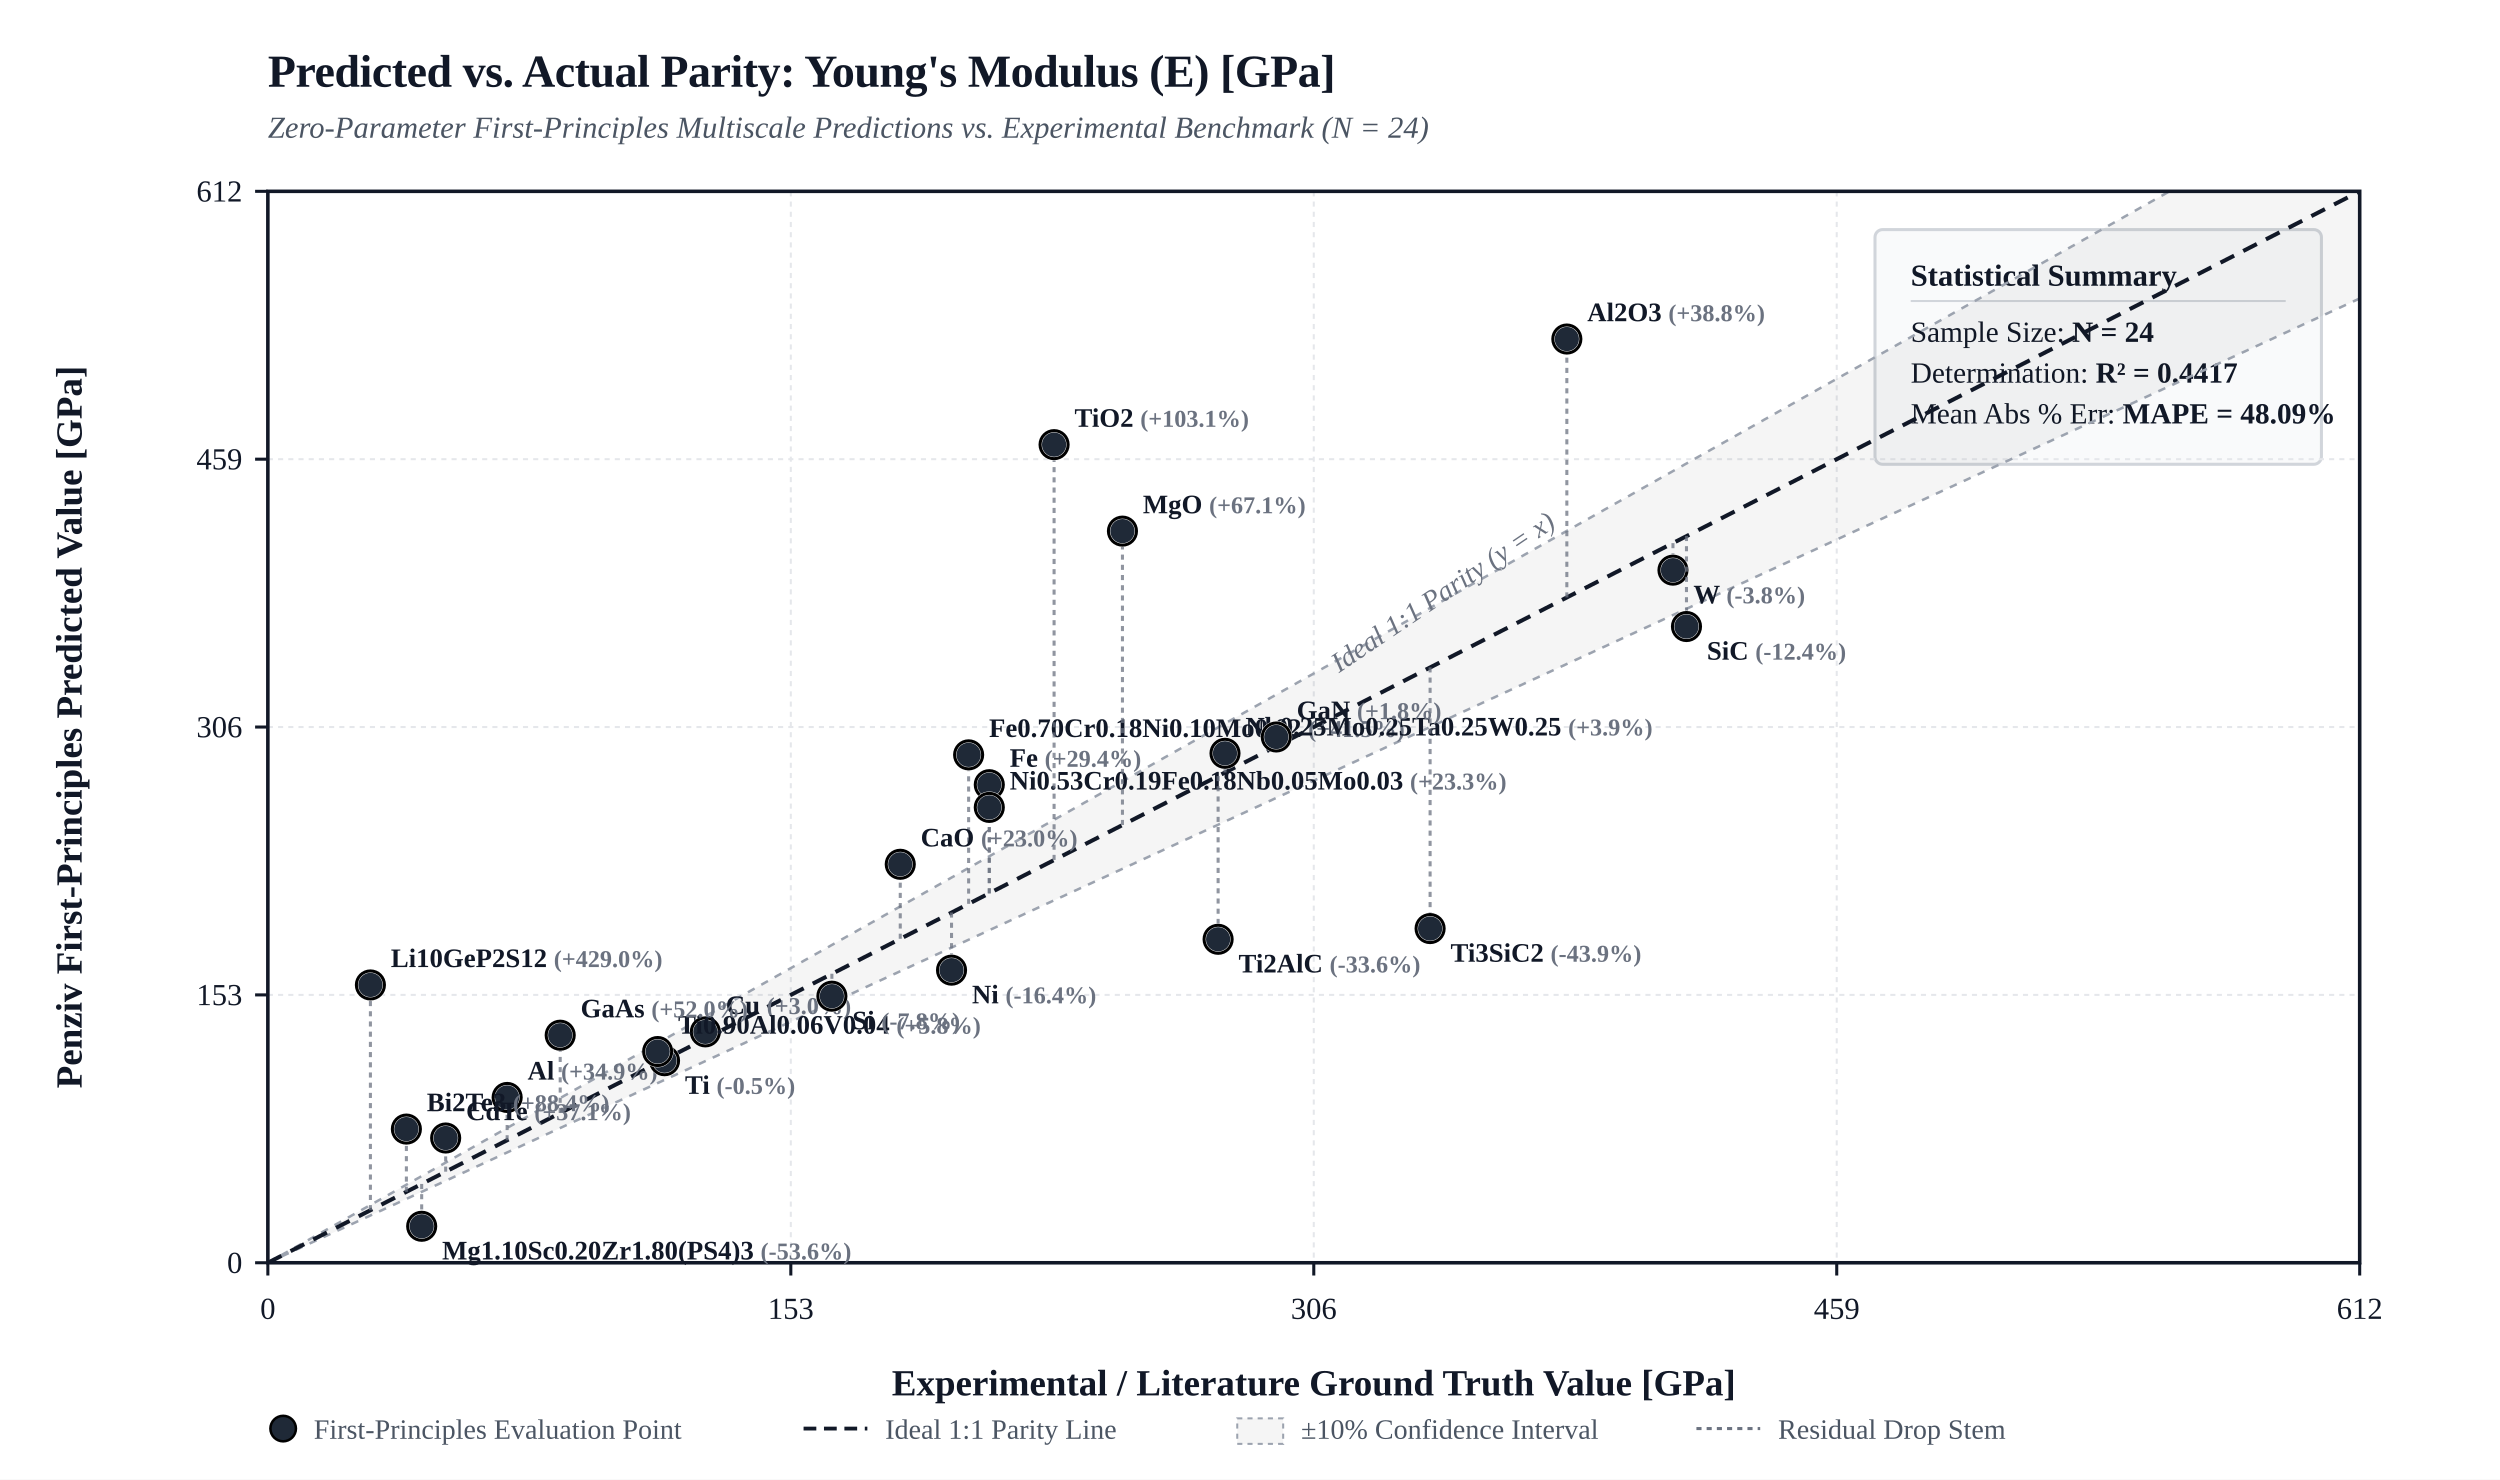
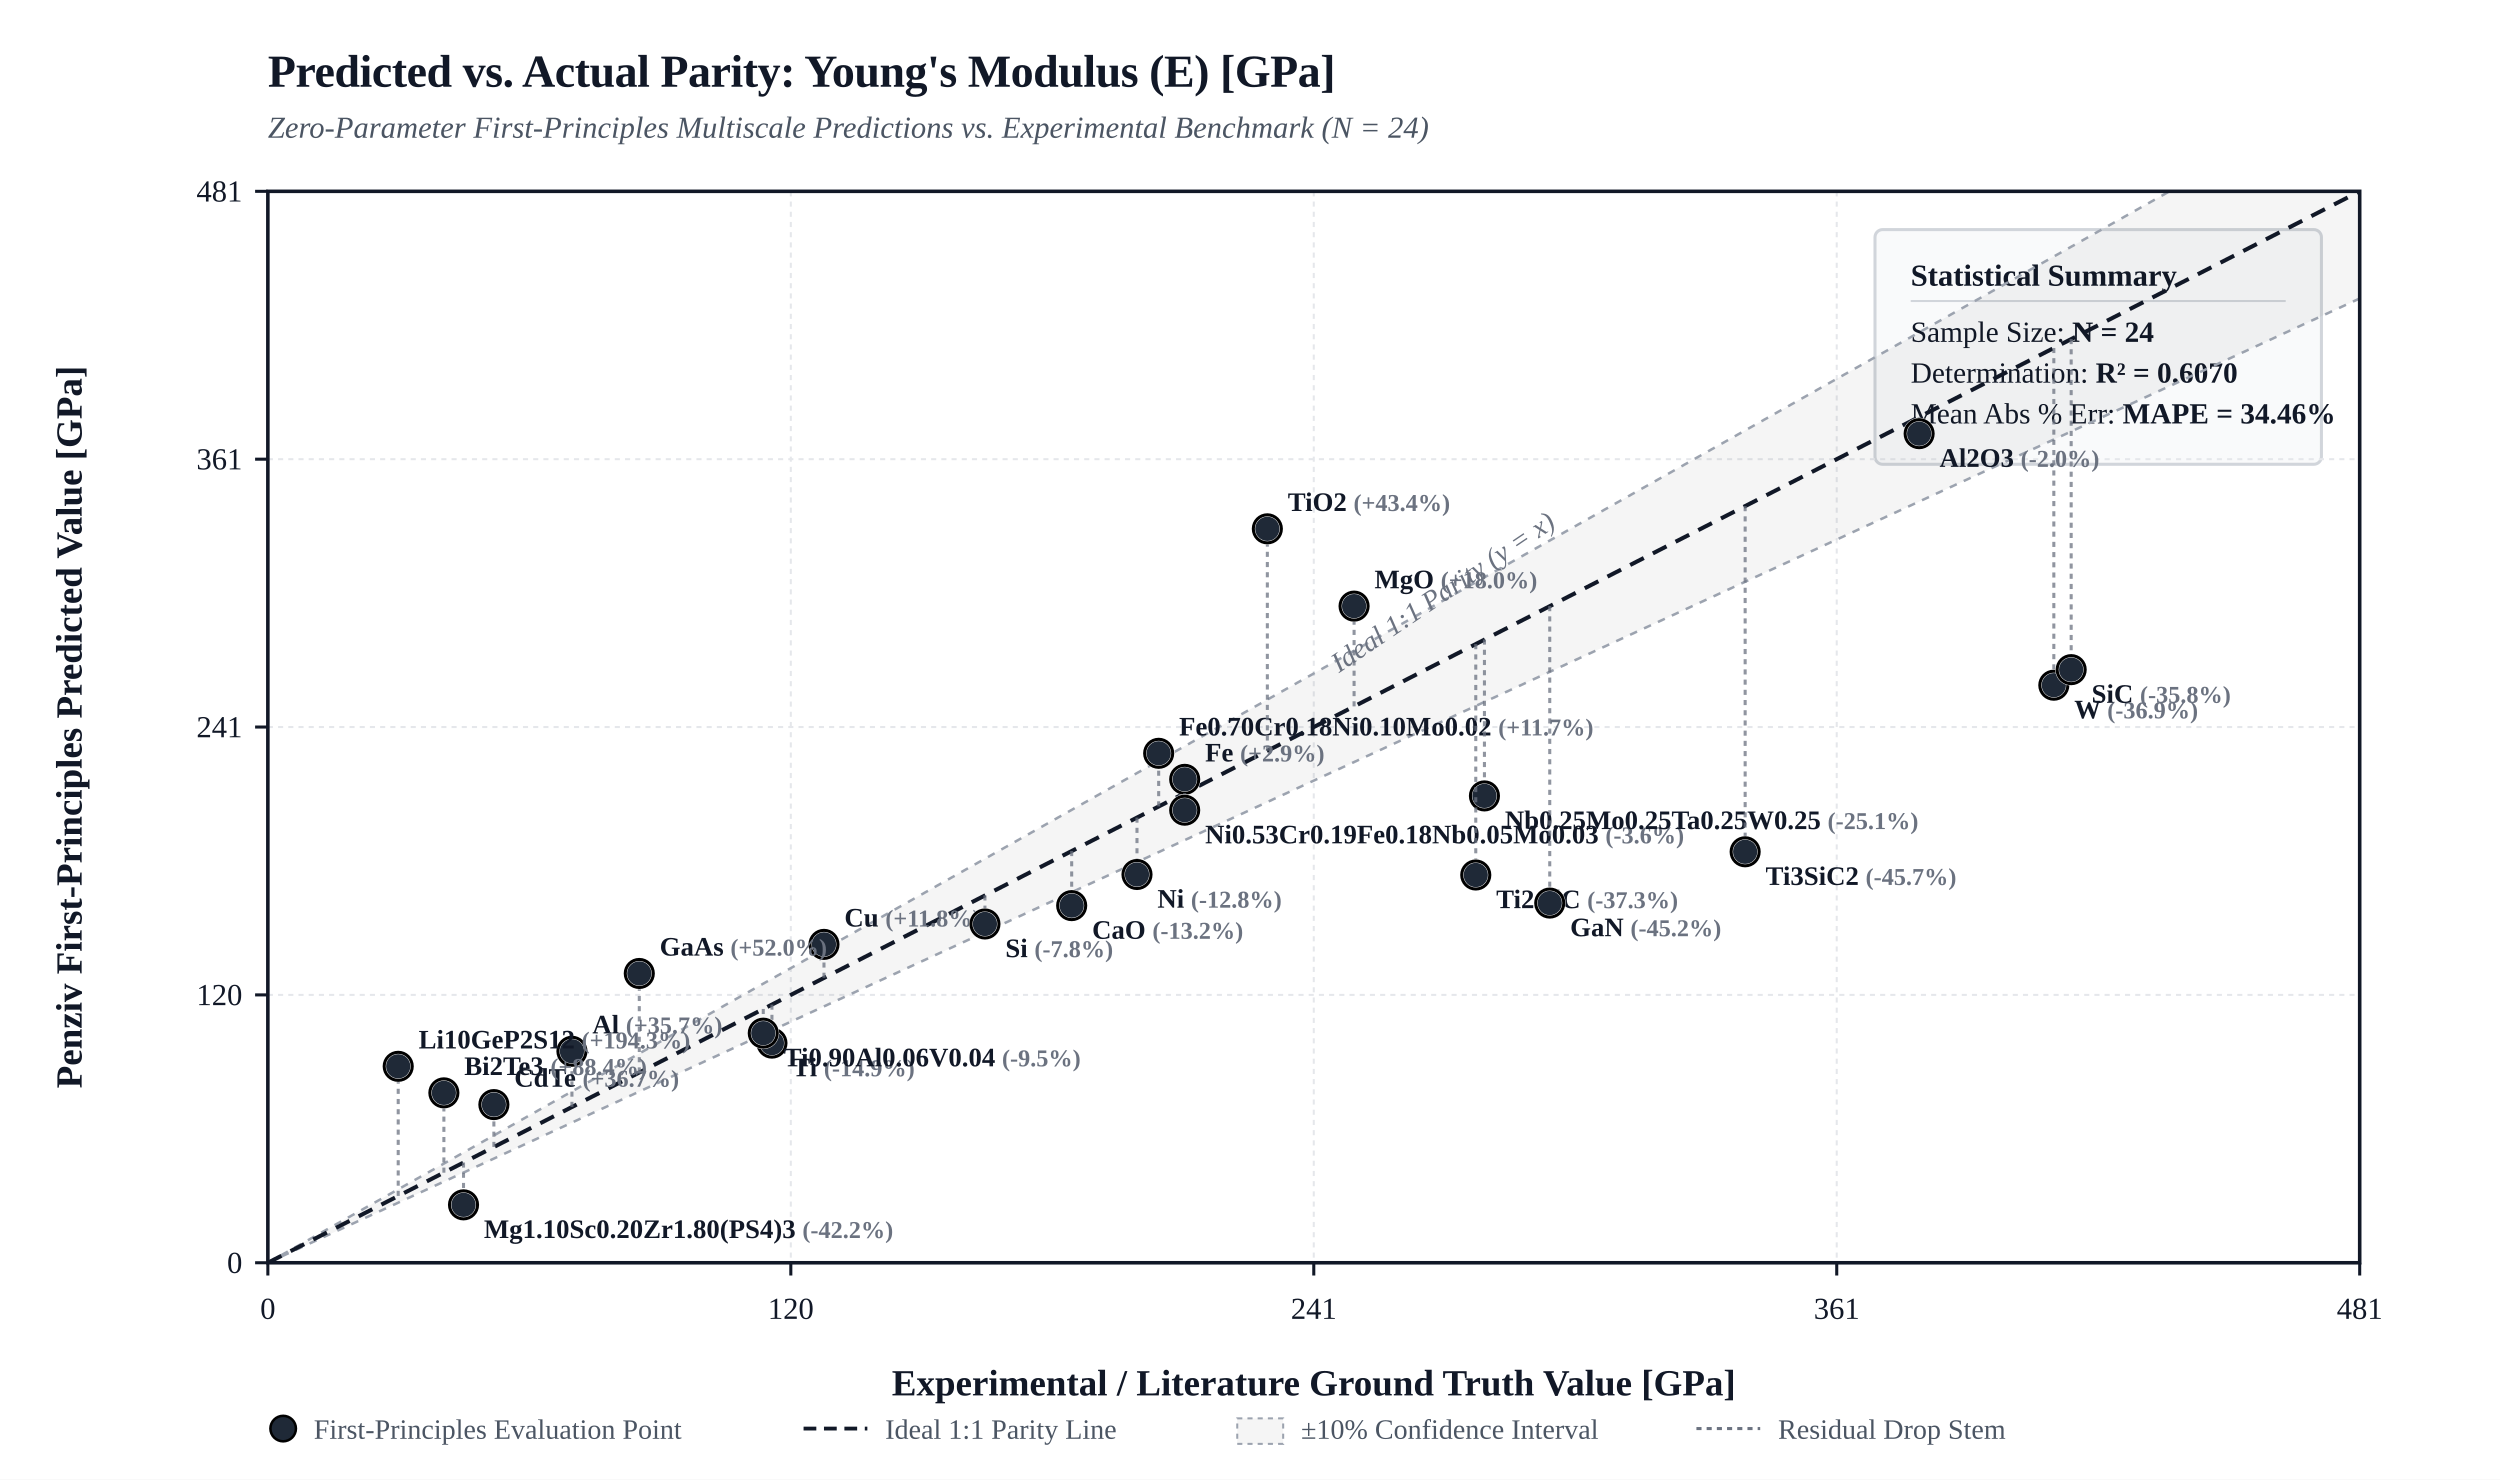
<svg xmlns="http://www.w3.org/2000/svg" viewBox="0 0 980 580" width="100%" height="auto" style="background-color: #FFFFFF; border: 1px solid #E5E7EB; border-radius: 4px; font-family: 'Times New Roman', Times, 'DejaVu Serif', 'TeX Gyre Termes', Georgia, serif;">
  <defs>
    <clipPath id="plotClip">
      <rect x="105" y="75" width="820" height="420" />
    </clipPath>
  </defs>
  <rect x="0" y="0" width="980" height="580" fill="#FFFFFF" />
  <text x="105" y="34" fill="#111827" font-size="18" font-weight="bold" letter-spacing="-0.01em">Predicted vs. Actual Parity: Young's Modulus (E) [GPa]</text>
  <text x="105" y="54" fill="#4B5563" font-size="12" font-style="italic">Zero-Parameter First-Principles Multiscale Predictions vs. Experimental Benchmark (N = 24)</text>
  <g transform="translate(735, 90)">
    <rect width="175" height="92" rx="3" fill="#F9FAFB" stroke="#D1D5DB" stroke-width="1.2" />
    <text x="14" y="22" fill="#111827" font-size="12" font-weight="bold">Statistical Summary</text>
    <line x1="14" y1="28" x2="161" y2="28" stroke="#D1D5DB" stroke-width="0.8" />
    <text x="14" y="44" fill="#111827" font-size="11.5">Sample Size: <tspan font-weight="bold">N = 24</tspan>
    </text>
-     <text x="14" y="60" fill="#111827" font-size="11.5">Determination: <tspan font-weight="bold">R² = 0.4417</tspan>
+     <text x="14" y="60" fill="#111827" font-size="11.5">Determination: <tspan font-weight="bold">R² = 0.6070</tspan>
    </text>
-     <text x="14" y="76" fill="#111827" font-size="11.5">Mean Abs % Err: <tspan font-weight="bold">MAPE = 48.09%</tspan>
+     <text x="14" y="76" fill="#111827" font-size="11.5">Mean Abs % Err: <tspan font-weight="bold">MAPE = 34.46%</tspan>
    </text>
  </g>
  <line x1="105.0" y1="75" x2="105.0" y2="495" stroke="#E5E7EB" stroke-width="0.8" stroke-dasharray="2,2" />
  <line x1="105" y1="495.0" x2="925" y2="495.0" stroke="#E5E7EB" stroke-width="0.8" stroke-dasharray="2,2" />
  <line x1="100" y1="495.0" x2="105" y2="495.0" stroke="#111827" stroke-width="1.2" />
  <text x="95" y="499.0" fill="#111827" font-size="12" font-weight="500" text-anchor="end">0</text>
  <line x1="105.0" y1="495" x2="105.0" y2="500" stroke="#111827" stroke-width="1.2" />
  <text x="105.0" y="517.0" fill="#111827" font-size="12" font-weight="500" text-anchor="middle">0</text>
  <line x1="310.0" y1="75" x2="310.0" y2="495" stroke="#E5E7EB" stroke-width="0.8" stroke-dasharray="2,2" />
  <line x1="105" y1="390.0" x2="925" y2="390.0" stroke="#E5E7EB" stroke-width="0.8" stroke-dasharray="2,2" />
  <line x1="100" y1="390.0" x2="105" y2="390.0" stroke="#111827" stroke-width="1.2" />
-   <text x="95" y="394.0" fill="#111827" font-size="12" font-weight="500" text-anchor="end">153</text>
+   <text x="95" y="394.0" fill="#111827" font-size="12" font-weight="500" text-anchor="end">120</text>
  <line x1="310.0" y1="495" x2="310.0" y2="500" stroke="#111827" stroke-width="1.2" />
-   <text x="310.0" y="517.0" fill="#111827" font-size="12" font-weight="500" text-anchor="middle">153</text>
+   <text x="310.0" y="517.0" fill="#111827" font-size="12" font-weight="500" text-anchor="middle">120</text>
  <line x1="515.0" y1="75" x2="515.0" y2="495" stroke="#E5E7EB" stroke-width="0.8" stroke-dasharray="2,2" />
  <line x1="105" y1="285.0" x2="925" y2="285.0" stroke="#E5E7EB" stroke-width="0.8" stroke-dasharray="2,2" />
  <line x1="100" y1="285.0" x2="105" y2="285.0" stroke="#111827" stroke-width="1.2" />
-   <text x="95" y="289.0" fill="#111827" font-size="12" font-weight="500" text-anchor="end">306</text>
+   <text x="95" y="289.0" fill="#111827" font-size="12" font-weight="500" text-anchor="end">241</text>
  <line x1="515.0" y1="495" x2="515.0" y2="500" stroke="#111827" stroke-width="1.2" />
-   <text x="515.0" y="517.0" fill="#111827" font-size="12" font-weight="500" text-anchor="middle">306</text>
+   <text x="515.0" y="517.0" fill="#111827" font-size="12" font-weight="500" text-anchor="middle">241</text>
  <line x1="720.0" y1="75" x2="720.0" y2="495" stroke="#E5E7EB" stroke-width="0.8" stroke-dasharray="2,2" />
  <line x1="105" y1="180.0" x2="925" y2="180.0" stroke="#E5E7EB" stroke-width="0.8" stroke-dasharray="2,2" />
  <line x1="100" y1="180.0" x2="105" y2="180.0" stroke="#111827" stroke-width="1.2" />
-   <text x="95" y="184.0" fill="#111827" font-size="12" font-weight="500" text-anchor="end">459</text>
+   <text x="95" y="184.0" fill="#111827" font-size="12" font-weight="500" text-anchor="end">361</text>
  <line x1="720.0" y1="495" x2="720.0" y2="500" stroke="#111827" stroke-width="1.2" />
-   <text x="720.0" y="517.0" fill="#111827" font-size="12" font-weight="500" text-anchor="middle">459</text>
+   <text x="720.0" y="517.0" fill="#111827" font-size="12" font-weight="500" text-anchor="middle">361</text>
  <line x1="925.0" y1="75" x2="925.0" y2="495" stroke="#E5E7EB" stroke-width="0.8" stroke-dasharray="2,2" />
  <line x1="105" y1="75.0" x2="925" y2="75.0" stroke="#E5E7EB" stroke-width="0.8" stroke-dasharray="2,2" />
  <line x1="100" y1="75.0" x2="105" y2="75.0" stroke="#111827" stroke-width="1.2" />
-   <text x="95" y="79.0" fill="#111827" font-size="12" font-weight="500" text-anchor="end">612</text>
+   <text x="95" y="79.0" fill="#111827" font-size="12" font-weight="500" text-anchor="end">481</text>
  <line x1="925.0" y1="495" x2="925.0" y2="500" stroke="#111827" stroke-width="1.2" />
-   <text x="925.0" y="517.0" fill="#111827" font-size="12" font-weight="500" text-anchor="middle">612</text>
+   <text x="925.0" y="517.0" fill="#111827" font-size="12" font-weight="500" text-anchor="middle">481</text>
  <polygon points="105.0,495.0 925.0,33.0 925.0,117.0 105.0,495.0" fill="rgba(0, 0, 0, 0.04)" clip-path="url(#plotClip)" />
  <line x1="105.0" y1="495.0" x2="925.0" y2="33.0" stroke="#9CA3AF" stroke-width="1.0" stroke-dasharray="3,3" clip-path="url(#plotClip)" />
  <line x1="105.0" y1="495.0" x2="925.0" y2="117.0" stroke="#9CA3AF" stroke-width="1.0" stroke-dasharray="3,3" clip-path="url(#plotClip)" />
  <line x1="105.0" y1="495.0" x2="925.0" y2="75.0" stroke="#111827" stroke-width="1.6" stroke-dasharray="6,4" clip-path="url(#plotClip)" />
  <text x="535.0" y="273.0" fill="#6B7280" font-size="11" font-style="italic" transform="rotate(-34 515.0 285.0)">Ideal 1:1 Parity (y = x)</text>
  <rect x="105" y="75" width="820" height="420" fill="none" stroke="#111827" stroke-width="1.4" />
  <text x="515.0" y="547.0" fill="#111827" font-size="14.5" font-weight="bold" text-anchor="middle">Experimental / Literature Ground Truth Value [GPa]</text>
  <text x="32" y="285.0" fill="#111827" font-size="14.5" font-weight="bold" text-anchor="middle" transform="rotate(-90 32 285.0)">Penziv First-Principles Predicted Value [GPa]</text>
-   <line x1="276.5" y1="407.1" x2="276.5" y2="404.5" stroke="#6B7280" stroke-width="1.2" stroke-dasharray="2,2" opacity="0.75" clip-path="url(#plotClip)" />
-   <circle cx="276.5" cy="404.5" r="5.5" fill="#1F2937" stroke="#FFFFFF" stroke-width="1.5" />
-   <circle cx="276.5" cy="404.5" r="5.5" fill="none" stroke="#000000" stroke-width="1.2" />
-   <text x="284.5" y="397.5" fill="#111827" font-size="10.5" font-weight="600" text-anchor="start">Cu <tspan fill="#6B7280" font-size="9.5">(+3.0%)</tspan>
+   <line x1="323.0" y1="383.3" x2="323.0" y2="370.2" stroke="#6B7280" stroke-width="1.2" stroke-dasharray="2,2" opacity="0.75" clip-path="url(#plotClip)" />
+   <circle cx="323.0" cy="370.2" r="5.5" fill="#1F2937" stroke="#FFFFFF" stroke-width="1.5" />
+   <circle cx="323.0" cy="370.2" r="5.5" fill="none" stroke="#000000" stroke-width="1.2" />
+   <text x="331.0" y="363.2" fill="#111827" font-size="10.5" font-weight="600" text-anchor="start">Cu <tspan fill="#6B7280" font-size="9.5">(+11.8%)</tspan>
  </text>
-   <line x1="198.8" y1="447.0" x2="198.8" y2="430.2" stroke="#6B7280" stroke-width="1.2" stroke-dasharray="2,2" opacity="0.75" clip-path="url(#plotClip)" />
-   <circle cx="198.8" cy="430.2" r="5.5" fill="#1F2937" stroke="#FFFFFF" stroke-width="1.5" />
-   <circle cx="198.8" cy="430.2" r="5.5" fill="none" stroke="#000000" stroke-width="1.2" />
-   <text x="206.8" y="423.2" fill="#111827" font-size="10.5" font-weight="600" text-anchor="start">Al <tspan fill="#6B7280" font-size="9.5">(+34.9%)</tspan>
+   <line x1="224.2" y1="433.9" x2="224.2" y2="412.1" stroke="#6B7280" stroke-width="1.2" stroke-dasharray="2,2" opacity="0.75" clip-path="url(#plotClip)" />
+   <circle cx="224.2" cy="412.1" r="5.5" fill="#1F2937" stroke="#FFFFFF" stroke-width="1.5" />
+   <circle cx="224.2" cy="412.1" r="5.5" fill="none" stroke="#000000" stroke-width="1.2" />
+   <text x="232.2" y="405.1" fill="#111827" font-size="10.5" font-weight="600" text-anchor="start">Al <tspan fill="#6B7280" font-size="9.5">(+35.7%)</tspan>
  </text>
-   <line x1="373.0" y1="357.7" x2="373.0" y2="380.3" stroke="#6B7280" stroke-width="1.2" stroke-dasharray="2,2" opacity="0.75" clip-path="url(#plotClip)" />
-   <circle cx="373.0" cy="380.3" r="5.5" fill="#1F2937" stroke="#FFFFFF" stroke-width="1.5" />
-   <circle cx="373.0" cy="380.3" r="5.5" fill="none" stroke="#000000" stroke-width="1.2" />
-   <text x="381.0" y="393.3" fill="#111827" font-size="10.5" font-weight="600" text-anchor="start">Ni <tspan fill="#6B7280" font-size="9.5">(-16.4%)</tspan>
+   <line x1="445.7" y1="320.5" x2="445.7" y2="342.8" stroke="#6B7280" stroke-width="1.2" stroke-dasharray="2,2" opacity="0.75" clip-path="url(#plotClip)" />
+   <circle cx="445.7" cy="342.8" r="5.5" fill="#1F2937" stroke="#FFFFFF" stroke-width="1.5" />
+   <circle cx="445.7" cy="342.8" r="5.5" fill="none" stroke="#000000" stroke-width="1.2" />
+   <text x="453.7" y="355.8" fill="#111827" font-size="10.5" font-weight="600" text-anchor="start">Ni <tspan fill="#6B7280" font-size="9.5">(-12.8%)</tspan>
  </text>
-   <line x1="260.5" y1="415.4" x2="260.5" y2="415.8" stroke="#6B7280" stroke-width="1.2" stroke-dasharray="2,2" opacity="0.75" clip-path="url(#plotClip)" />
-   <circle cx="260.5" cy="415.8" r="5.5" fill="#1F2937" stroke="#FFFFFF" stroke-width="1.5" />
-   <circle cx="260.5" cy="415.8" r="5.5" fill="none" stroke="#000000" stroke-width="1.2" />
-   <text x="268.5" y="428.8" fill="#111827" font-size="10.5" font-weight="600" text-anchor="start">Ti <tspan fill="#6B7280" font-size="9.5">(-0.5%)</tspan>
+   <line x1="302.6" y1="393.8" x2="302.6" y2="408.9" stroke="#6B7280" stroke-width="1.2" stroke-dasharray="2,2" opacity="0.75" clip-path="url(#plotClip)" />
+   <circle cx="302.6" cy="408.9" r="5.5" fill="#1F2937" stroke="#FFFFFF" stroke-width="1.5" />
+   <circle cx="302.6" cy="408.9" r="5.5" fill="none" stroke="#000000" stroke-width="1.2" />
+   <text x="310.6" y="421.9" fill="#111827" font-size="10.5" font-weight="600" text-anchor="start">Ti <tspan fill="#6B7280" font-size="9.5">(-14.9%)</tspan>
  </text>
-   <line x1="655.8" y1="212.9" x2="655.8" y2="223.5" stroke="#6B7280" stroke-width="1.2" stroke-dasharray="2,2" opacity="0.75" clip-path="url(#plotClip)" />
-   <circle cx="655.8" cy="223.5" r="5.5" fill="#1F2937" stroke="#FFFFFF" stroke-width="1.5" />
-   <circle cx="655.8" cy="223.5" r="5.5" fill="none" stroke="#000000" stroke-width="1.2" />
-   <text x="663.8" y="236.5" fill="#111827" font-size="10.5" font-weight="600" text-anchor="start">W <tspan fill="#6B7280" font-size="9.5">(-3.8%)</tspan>
+   <line x1="805.1" y1="136.4" x2="805.1" y2="268.6" stroke="#6B7280" stroke-width="1.2" stroke-dasharray="2,2" opacity="0.75" clip-path="url(#plotClip)" />
+   <circle cx="805.1" cy="268.6" r="5.5" fill="#1F2937" stroke="#FFFFFF" stroke-width="1.5" />
+   <circle cx="805.1" cy="268.6" r="5.5" fill="none" stroke="#000000" stroke-width="1.2" />
+   <text x="813.1" y="281.6" fill="#111827" font-size="10.5" font-weight="600" text-anchor="start">W <tspan fill="#6B7280" font-size="9.5">(-36.9%)</tspan>
  </text>
-   <line x1="387.8" y1="350.2" x2="387.8" y2="307.6" stroke="#6B7280" stroke-width="1.2" stroke-dasharray="2,2" opacity="0.75" clip-path="url(#plotClip)" />
-   <circle cx="387.8" cy="307.6" r="5.5" fill="#1F2937" stroke="#FFFFFF" stroke-width="1.5" />
-   <circle cx="387.8" cy="307.6" r="5.5" fill="none" stroke="#000000" stroke-width="1.2" />
-   <text x="395.8" y="300.6" fill="#111827" font-size="10.5" font-weight="600" text-anchor="start">Fe <tspan fill="#6B7280" font-size="9.5">(+29.4%)</tspan>
+   <line x1="464.4" y1="310.9" x2="464.4" y2="305.5" stroke="#6B7280" stroke-width="1.2" stroke-dasharray="2,2" opacity="0.75" clip-path="url(#plotClip)" />
+   <circle cx="464.4" cy="305.5" r="5.5" fill="#1F2937" stroke="#FFFFFF" stroke-width="1.5" />
+   <circle cx="464.4" cy="305.5" r="5.5" fill="none" stroke="#000000" stroke-width="1.2" />
+   <text x="472.4" y="298.5" fill="#111827" font-size="10.5" font-weight="600" text-anchor="start">Fe <tspan fill="#6B7280" font-size="9.5">(+2.9%)</tspan>
  </text>
-   <line x1="379.7" y1="354.3" x2="379.7" y2="295.9" stroke="#6B7280" stroke-width="1.2" stroke-dasharray="2,2" opacity="0.75" clip-path="url(#plotClip)" />
-   <circle cx="379.7" cy="295.9" r="5.5" fill="#1F2937" stroke="#FFFFFF" stroke-width="1.5" />
-   <circle cx="379.7" cy="295.9" r="5.5" fill="none" stroke="#000000" stroke-width="1.2" />
-   <text x="387.7" y="288.9" fill="#111827" font-size="10.5" font-weight="600" text-anchor="start">Fe0.70Cr0.18Ni0.10Mo0.02 <tspan fill="#6B7280" font-size="9.5">(+41.5%)</tspan>
+   <line x1="454.2" y1="316.1" x2="454.2" y2="295.3" stroke="#6B7280" stroke-width="1.2" stroke-dasharray="2,2" opacity="0.75" clip-path="url(#plotClip)" />
+   <circle cx="454.2" cy="295.3" r="5.5" fill="#1F2937" stroke="#FFFFFF" stroke-width="1.5" />
+   <circle cx="454.2" cy="295.3" r="5.5" fill="none" stroke="#000000" stroke-width="1.2" />
+   <text x="462.2" y="288.3" fill="#111827" font-size="10.5" font-weight="600" text-anchor="start">Fe0.70Cr0.18Ni0.10Mo0.02 <tspan fill="#6B7280" font-size="9.5">(+11.7%)</tspan>
  </text>
-   <line x1="387.8" y1="350.2" x2="387.8" y2="316.5" stroke="#6B7280" stroke-width="1.2" stroke-dasharray="2,2" opacity="0.75" clip-path="url(#plotClip)" />
-   <circle cx="387.8" cy="316.5" r="5.5" fill="#1F2937" stroke="#FFFFFF" stroke-width="1.5" />
-   <circle cx="387.8" cy="316.5" r="5.5" fill="none" stroke="#000000" stroke-width="1.2" />
-   <text x="395.8" y="309.5" fill="#111827" font-size="10.5" font-weight="600" text-anchor="start">Ni0.53Cr0.19Fe0.18Nb0.05Mo0.03 <tspan fill="#6B7280" font-size="9.5">(+23.3%)</tspan>
+   <line x1="464.4" y1="310.9" x2="464.4" y2="317.6" stroke="#6B7280" stroke-width="1.2" stroke-dasharray="2,2" opacity="0.75" clip-path="url(#plotClip)" />
+   <circle cx="464.4" cy="317.6" r="5.5" fill="#1F2937" stroke="#FFFFFF" stroke-width="1.5" />
+   <circle cx="464.4" cy="317.6" r="5.5" fill="none" stroke="#000000" stroke-width="1.2" />
+   <text x="472.4" y="330.6" fill="#111827" font-size="10.5" font-weight="600" text-anchor="start">Ni0.53Cr0.19Fe0.18Nb0.05Mo0.03 <tspan fill="#6B7280" font-size="9.5">(-3.6%)</tspan>
  </text>
-   <line x1="257.8" y1="416.8" x2="257.8" y2="412.2" stroke="#6B7280" stroke-width="1.2" stroke-dasharray="2,2" opacity="0.75" clip-path="url(#plotClip)" />
-   <circle cx="257.8" cy="412.2" r="5.5" fill="#1F2937" stroke="#FFFFFF" stroke-width="1.5" />
-   <circle cx="257.8" cy="412.2" r="5.5" fill="none" stroke="#000000" stroke-width="1.2" />
-   <text x="265.8" y="405.2" fill="#111827" font-size="10.5" font-weight="600" text-anchor="start">Ti0.90Al0.06V0.04 <tspan fill="#6B7280" font-size="9.5">(+5.8%)</tspan>
+   <line x1="299.2" y1="395.5" x2="299.2" y2="405.0" stroke="#6B7280" stroke-width="1.2" stroke-dasharray="2,2" opacity="0.75" clip-path="url(#plotClip)" />
+   <circle cx="299.2" cy="405.0" r="5.5" fill="#1F2937" stroke="#FFFFFF" stroke-width="1.5" />
+   <circle cx="299.2" cy="405.0" r="5.5" fill="none" stroke="#000000" stroke-width="1.2" />
+   <text x="307.2" y="418.0" fill="#111827" font-size="10.5" font-weight="600" text-anchor="start">Ti0.90Al0.06V0.04 <tspan fill="#6B7280" font-size="9.5">(-9.5%)</tspan>
  </text>
-   <line x1="480.2" y1="302.8" x2="480.2" y2="295.3" stroke="#6B7280" stroke-width="1.2" stroke-dasharray="2,2" opacity="0.75" clip-path="url(#plotClip)" />
-   <circle cx="480.2" cy="295.3" r="5.5" fill="#1F2937" stroke="#FFFFFF" stroke-width="1.5" />
-   <circle cx="480.2" cy="295.3" r="5.5" fill="none" stroke="#000000" stroke-width="1.2" />
-   <text x="488.2" y="288.3" fill="#111827" font-size="10.5" font-weight="600" text-anchor="start">Nb0.25Mo0.25Ta0.25W0.25 <tspan fill="#6B7280" font-size="9.5">(+3.9%)</tspan>
+   <line x1="581.9" y1="250.7" x2="581.9" y2="312.0" stroke="#6B7280" stroke-width="1.2" stroke-dasharray="2,2" opacity="0.75" clip-path="url(#plotClip)" />
+   <circle cx="581.9" cy="312.0" r="5.5" fill="#1F2937" stroke="#FFFFFF" stroke-width="1.5" />
+   <circle cx="581.9" cy="312.0" r="5.5" fill="none" stroke="#000000" stroke-width="1.2" />
+   <text x="589.9" y="325.0" fill="#111827" font-size="10.5" font-weight="600" text-anchor="start">Nb0.25Mo0.25Ta0.25W0.25 <tspan fill="#6B7280" font-size="9.5">(-25.1%)</tspan>
  </text>
-   <line x1="560.6" y1="261.6" x2="560.6" y2="364.0" stroke="#6B7280" stroke-width="1.2" stroke-dasharray="2,2" opacity="0.75" clip-path="url(#plotClip)" />
-   <circle cx="560.6" cy="364.0" r="5.5" fill="#1F2937" stroke="#FFFFFF" stroke-width="1.5" />
-   <circle cx="560.6" cy="364.0" r="5.5" fill="none" stroke="#000000" stroke-width="1.2" />
-   <text x="568.6" y="377.0" fill="#111827" font-size="10.5" font-weight="600" text-anchor="start">Ti3SiC2 <tspan fill="#6B7280" font-size="9.5">(-43.9%)</tspan>
+   <line x1="684.1" y1="198.4" x2="684.1" y2="333.9" stroke="#6B7280" stroke-width="1.2" stroke-dasharray="2,2" opacity="0.75" clip-path="url(#plotClip)" />
+   <circle cx="684.1" cy="333.9" r="5.5" fill="#1F2937" stroke="#FFFFFF" stroke-width="1.5" />
+   <circle cx="684.1" cy="333.9" r="5.5" fill="none" stroke="#000000" stroke-width="1.2" />
+   <text x="692.1" y="346.9" fill="#111827" font-size="10.5" font-weight="600" text-anchor="start">Ti3SiC2 <tspan fill="#6B7280" font-size="9.5">(-45.7%)</tspan>
  </text>
-   <line x1="477.5" y1="304.2" x2="477.5" y2="368.2" stroke="#6B7280" stroke-width="1.2" stroke-dasharray="2,2" opacity="0.75" clip-path="url(#plotClip)" />
-   <circle cx="477.5" cy="368.2" r="5.5" fill="#1F2937" stroke="#FFFFFF" stroke-width="1.5" />
-   <circle cx="477.5" cy="368.2" r="5.5" fill="none" stroke="#000000" stroke-width="1.2" />
-   <text x="485.5" y="381.2" fill="#111827" font-size="10.5" font-weight="600" text-anchor="start">Ti2AlC <tspan fill="#6B7280" font-size="9.5">(-33.6%)</tspan>
+   <line x1="578.5" y1="252.5" x2="578.5" y2="343.0" stroke="#6B7280" stroke-width="1.2" stroke-dasharray="2,2" opacity="0.75" clip-path="url(#plotClip)" />
+   <circle cx="578.5" cy="343.0" r="5.5" fill="#1F2937" stroke="#FFFFFF" stroke-width="1.5" />
+   <circle cx="578.5" cy="343.0" r="5.5" fill="none" stroke="#000000" stroke-width="1.2" />
+   <text x="586.5" y="356.0" fill="#111827" font-size="10.5" font-weight="600" text-anchor="start">Ti2AlC <tspan fill="#6B7280" font-size="9.5">(-37.3%)</tspan>
  </text>
-   <line x1="352.9" y1="368.0" x2="352.9" y2="338.8" stroke="#6B7280" stroke-width="1.2" stroke-dasharray="2,2" opacity="0.75" clip-path="url(#plotClip)" />
-   <circle cx="352.9" cy="338.8" r="5.5" fill="#1F2937" stroke="#FFFFFF" stroke-width="1.5" />
-   <circle cx="352.9" cy="338.8" r="5.5" fill="none" stroke="#000000" stroke-width="1.2" />
-   <text x="360.9" y="331.8" fill="#111827" font-size="10.5" font-weight="600" text-anchor="start">CaO <tspan fill="#6B7280" font-size="9.5">(+23.0%)</tspan>
+   <line x1="420.1" y1="333.6" x2="420.1" y2="355.0" stroke="#6B7280" stroke-width="1.2" stroke-dasharray="2,2" opacity="0.75" clip-path="url(#plotClip)" />
+   <circle cx="420.1" cy="355.0" r="5.5" fill="#1F2937" stroke="#FFFFFF" stroke-width="1.5" />
+   <circle cx="420.1" cy="355.0" r="5.5" fill="none" stroke="#000000" stroke-width="1.2" />
+   <text x="428.1" y="368.0" fill="#111827" font-size="10.5" font-weight="600" text-anchor="start">CaO <tspan fill="#6B7280" font-size="9.5">(-13.2%)</tspan>
  </text>
-   <line x1="440.0" y1="323.4" x2="440.0" y2="208.2" stroke="#6B7280" stroke-width="1.2" stroke-dasharray="2,2" opacity="0.75" clip-path="url(#plotClip)" />
-   <circle cx="440.0" cy="208.2" r="5.5" fill="#1F2937" stroke="#FFFFFF" stroke-width="1.5" />
-   <circle cx="440.0" cy="208.2" r="5.5" fill="none" stroke="#000000" stroke-width="1.2" />
-   <text x="448.0" y="201.2" fill="#111827" font-size="10.5" font-weight="600" text-anchor="start">MgO <tspan fill="#6B7280" font-size="9.5">(+67.1%)</tspan>
+   <line x1="530.8" y1="276.9" x2="530.8" y2="237.6" stroke="#6B7280" stroke-width="1.2" stroke-dasharray="2,2" opacity="0.75" clip-path="url(#plotClip)" />
+   <circle cx="530.8" cy="237.6" r="5.5" fill="#1F2937" stroke="#FFFFFF" stroke-width="1.5" />
+   <circle cx="530.8" cy="237.6" r="5.5" fill="none" stroke="#000000" stroke-width="1.2" />
+   <text x="538.8" y="230.6" fill="#111827" font-size="10.5" font-weight="600" text-anchor="start">MgO <tspan fill="#6B7280" font-size="9.5">(+18.0%)</tspan>
  </text>
-   <line x1="614.2" y1="234.2" x2="614.2" y2="132.9" stroke="#6B7280" stroke-width="1.2" stroke-dasharray="2,2" opacity="0.75" clip-path="url(#plotClip)" />
-   <circle cx="614.2" cy="132.9" r="5.5" fill="#1F2937" stroke="#FFFFFF" stroke-width="1.5" />
-   <circle cx="614.2" cy="132.9" r="5.5" fill="none" stroke="#000000" stroke-width="1.2" />
-   <text x="622.2" y="125.9" fill="#111827" font-size="10.5" font-weight="600" text-anchor="start">Al2O3 <tspan fill="#6B7280" font-size="9.5">(+38.8%)</tspan>
+   <line x1="752.3" y1="163.5" x2="752.3" y2="170.0" stroke="#6B7280" stroke-width="1.2" stroke-dasharray="2,2" opacity="0.75" clip-path="url(#plotClip)" />
+   <circle cx="752.3" cy="170.0" r="5.5" fill="#1F2937" stroke="#FFFFFF" stroke-width="1.5" />
+   <circle cx="752.3" cy="170.0" r="5.5" fill="none" stroke="#000000" stroke-width="1.2" />
+   <text x="760.3" y="183.0" fill="#111827" font-size="10.5" font-weight="600" text-anchor="start">Al2O3 <tspan fill="#6B7280" font-size="9.5">(-2.0%)</tspan>
  </text>
-   <line x1="413.2" y1="337.1" x2="413.2" y2="174.3" stroke="#6B7280" stroke-width="1.2" stroke-dasharray="2,2" opacity="0.75" clip-path="url(#plotClip)" />
-   <circle cx="413.2" cy="174.3" r="5.5" fill="#1F2937" stroke="#FFFFFF" stroke-width="1.5" />
-   <circle cx="413.2" cy="174.3" r="5.5" fill="none" stroke="#000000" stroke-width="1.2" />
-   <text x="421.2" y="167.3" fill="#111827" font-size="10.5" font-weight="600" text-anchor="start">TiO2 <tspan fill="#6B7280" font-size="9.5">(+103.1%)</tspan>
+   <line x1="496.8" y1="294.3" x2="496.8" y2="207.3" stroke="#6B7280" stroke-width="1.2" stroke-dasharray="2,2" opacity="0.75" clip-path="url(#plotClip)" />
+   <circle cx="496.8" cy="207.3" r="5.5" fill="#1F2937" stroke="#FFFFFF" stroke-width="1.5" />
+   <circle cx="496.8" cy="207.3" r="5.5" fill="none" stroke="#000000" stroke-width="1.2" />
+   <text x="504.8" y="200.3" fill="#111827" font-size="10.5" font-weight="600" text-anchor="start">TiO2 <tspan fill="#6B7280" font-size="9.5">(+43.4%)</tspan>
  </text>
-   <line x1="661.1" y1="210.1" x2="661.1" y2="245.6" stroke="#6B7280" stroke-width="1.2" stroke-dasharray="2,2" opacity="0.75" clip-path="url(#plotClip)" />
-   <circle cx="661.1" cy="245.6" r="5.5" fill="#1F2937" stroke="#FFFFFF" stroke-width="1.5" />
-   <circle cx="661.1" cy="245.6" r="5.5" fill="none" stroke="#000000" stroke-width="1.2" />
-   <text x="669.1" y="258.6" fill="#111827" font-size="10.5" font-weight="600" text-anchor="start">SiC <tspan fill="#6B7280" font-size="9.5">(-12.4%)</tspan>
+   <line x1="811.9" y1="132.9" x2="811.9" y2="262.5" stroke="#6B7280" stroke-width="1.2" stroke-dasharray="2,2" opacity="0.75" clip-path="url(#plotClip)" />
+   <circle cx="811.9" cy="262.5" r="5.5" fill="#1F2937" stroke="#FFFFFF" stroke-width="1.5" />
+   <circle cx="811.9" cy="262.5" r="5.5" fill="none" stroke="#000000" stroke-width="1.2" />
+   <text x="819.9" y="275.5" fill="#111827" font-size="10.5" font-weight="600" text-anchor="start">SiC <tspan fill="#6B7280" font-size="9.5">(-35.8%)</tspan>
  </text>
-   <line x1="500.3" y1="292.5" x2="500.3" y2="288.9" stroke="#6B7280" stroke-width="1.2" stroke-dasharray="2,2" opacity="0.75" clip-path="url(#plotClip)" />
-   <circle cx="500.3" cy="288.9" r="5.5" fill="#1F2937" stroke="#FFFFFF" stroke-width="1.5" />
-   <circle cx="500.3" cy="288.9" r="5.5" fill="none" stroke="#000000" stroke-width="1.2" />
-   <text x="508.3" y="281.9" fill="#111827" font-size="10.5" font-weight="600" text-anchor="start">GaN <tspan fill="#6B7280" font-size="9.5">(+1.8%)</tspan>
+   <line x1="607.5" y1="237.6" x2="607.5" y2="354.0" stroke="#6B7280" stroke-width="1.2" stroke-dasharray="2,2" opacity="0.75" clip-path="url(#plotClip)" />
+   <circle cx="607.5" cy="354.0" r="5.5" fill="#1F2937" stroke="#FFFFFF" stroke-width="1.5" />
+   <circle cx="607.5" cy="354.0" r="5.5" fill="none" stroke="#000000" stroke-width="1.2" />
+   <text x="615.5" y="367.0" fill="#111827" font-size="10.5" font-weight="600" text-anchor="start">GaN <tspan fill="#6B7280" font-size="9.5">(-45.2%)</tspan>
  </text>
-   <line x1="326.1" y1="381.7" x2="326.1" y2="390.5" stroke="#6B7280" stroke-width="1.2" stroke-dasharray="2,2" opacity="0.75" clip-path="url(#plotClip)" />
-   <circle cx="326.1" cy="390.5" r="5.5" fill="#1F2937" stroke="#FFFFFF" stroke-width="1.5" />
-   <circle cx="326.1" cy="390.5" r="5.5" fill="none" stroke="#000000" stroke-width="1.2" />
-   <text x="334.1" y="403.5" fill="#111827" font-size="10.5" font-weight="600" text-anchor="start">Si <tspan fill="#6B7280" font-size="9.5">(-7.8%)</tspan>
+   <line x1="386.1" y1="351.0" x2="386.1" y2="362.2" stroke="#6B7280" stroke-width="1.2" stroke-dasharray="2,2" opacity="0.75" clip-path="url(#plotClip)" />
+   <circle cx="386.1" cy="362.2" r="5.5" fill="#1F2937" stroke="#FFFFFF" stroke-width="1.5" />
+   <circle cx="386.1" cy="362.2" r="5.5" fill="none" stroke="#000000" stroke-width="1.2" />
+   <text x="394.1" y="375.2" fill="#111827" font-size="10.5" font-weight="600" text-anchor="start">Si <tspan fill="#6B7280" font-size="9.5">(-7.8%)</tspan>
  </text>
-   <line x1="219.6" y1="436.3" x2="219.6" y2="405.8" stroke="#6B7280" stroke-width="1.2" stroke-dasharray="2,2" opacity="0.75" clip-path="url(#plotClip)" />
-   <circle cx="219.6" cy="405.8" r="5.5" fill="#1F2937" stroke="#FFFFFF" stroke-width="1.5" />
-   <circle cx="219.6" cy="405.8" r="5.5" fill="none" stroke="#000000" stroke-width="1.2" />
-   <text x="227.6" y="398.8" fill="#111827" font-size="10.5" font-weight="600" text-anchor="start">GaAs <tspan fill="#6B7280" font-size="9.5">(+52.0%)</tspan>
+   <line x1="250.6" y1="420.4" x2="250.6" y2="381.6" stroke="#6B7280" stroke-width="1.2" stroke-dasharray="2,2" opacity="0.75" clip-path="url(#plotClip)" />
+   <circle cx="250.6" cy="381.6" r="5.5" fill="#1F2937" stroke="#FFFFFF" stroke-width="1.5" />
+   <circle cx="250.6" cy="381.6" r="5.5" fill="none" stroke="#000000" stroke-width="1.2" />
+   <text x="258.6" y="374.6" fill="#111827" font-size="10.5" font-weight="600" text-anchor="start">GaAs <tspan fill="#6B7280" font-size="9.5">(+52.0%)</tspan>
  </text>
-   <line x1="174.7" y1="459.3" x2="174.7" y2="446.1" stroke="#6B7280" stroke-width="1.2" stroke-dasharray="2,2" opacity="0.75" clip-path="url(#plotClip)" />
-   <circle cx="174.7" cy="446.1" r="5.5" fill="#1F2937" stroke="#FFFFFF" stroke-width="1.5" />
-   <circle cx="174.7" cy="446.1" r="5.5" fill="none" stroke="#000000" stroke-width="1.2" />
-   <text x="182.7" y="439.1" fill="#111827" font-size="10.5" font-weight="600" text-anchor="start">CdTe <tspan fill="#6B7280" font-size="9.5">(+37.1%)</tspan>
+   <line x1="193.6" y1="449.6" x2="193.6" y2="433.0" stroke="#6B7280" stroke-width="1.2" stroke-dasharray="2,2" opacity="0.75" clip-path="url(#plotClip)" />
+   <circle cx="193.6" cy="433.0" r="5.5" fill="#1F2937" stroke="#FFFFFF" stroke-width="1.5" />
+   <circle cx="193.6" cy="433.0" r="5.5" fill="none" stroke="#000000" stroke-width="1.2" />
+   <text x="201.6" y="426.0" fill="#111827" font-size="10.5" font-weight="600" text-anchor="start">CdTe <tspan fill="#6B7280" font-size="9.5">(+36.7%)</tspan>
  </text>
-   <line x1="159.3" y1="467.2" x2="159.3" y2="442.6" stroke="#6B7280" stroke-width="1.2" stroke-dasharray="2,2" opacity="0.75" clip-path="url(#plotClip)" />
-   <circle cx="159.3" cy="442.6" r="5.5" fill="#1F2937" stroke="#FFFFFF" stroke-width="1.5" />
-   <circle cx="159.3" cy="442.6" r="5.5" fill="none" stroke="#000000" stroke-width="1.2" />
-   <text x="167.3" y="435.6" fill="#111827" font-size="10.5" font-weight="600" text-anchor="start">Bi2Te3 <tspan fill="#6B7280" font-size="9.5">(+88.4%)</tspan>
+   <line x1="174.0" y1="459.7" x2="174.0" y2="428.4" stroke="#6B7280" stroke-width="1.2" stroke-dasharray="2,2" opacity="0.75" clip-path="url(#plotClip)" />
+   <circle cx="174.0" cy="428.4" r="5.5" fill="#1F2937" stroke="#FFFFFF" stroke-width="1.5" />
+   <circle cx="174.0" cy="428.4" r="5.5" fill="none" stroke="#000000" stroke-width="1.2" />
+   <text x="182.0" y="421.4" fill="#111827" font-size="10.5" font-weight="600" text-anchor="start">Bi2Te3 <tspan fill="#6B7280" font-size="9.5">(+88.4%)</tspan>
  </text>
-   <line x1="165.3" y1="464.1" x2="165.3" y2="480.7" stroke="#6B7280" stroke-width="1.2" stroke-dasharray="2,2" opacity="0.75" clip-path="url(#plotClip)" />
-   <circle cx="165.3" cy="480.7" r="5.5" fill="#1F2937" stroke="#FFFFFF" stroke-width="1.5" />
-   <circle cx="165.3" cy="480.7" r="5.5" fill="none" stroke="#000000" stroke-width="1.2" />
-   <text x="173.3" y="493.7" fill="#111827" font-size="10.5" font-weight="600" text-anchor="start">Mg1.10Sc0.20Zr1.80(PS4)3 <tspan fill="#6B7280" font-size="9.5">(-53.6%)</tspan>
+   <line x1="181.7" y1="455.7" x2="181.7" y2="472.3" stroke="#6B7280" stroke-width="1.2" stroke-dasharray="2,2" opacity="0.75" clip-path="url(#plotClip)" />
+   <circle cx="181.7" cy="472.3" r="5.5" fill="#1F2937" stroke="#FFFFFF" stroke-width="1.5" />
+   <circle cx="181.7" cy="472.3" r="5.5" fill="none" stroke="#000000" stroke-width="1.2" />
+   <text x="189.7" y="485.3" fill="#111827" font-size="10.5" font-weight="600" text-anchor="start">Mg1.10Sc0.20Zr1.80(PS4)3 <tspan fill="#6B7280" font-size="9.5">(-42.2%)</tspan>
  </text>
-   <line x1="145.2" y1="474.4" x2="145.2" y2="386.1" stroke="#6B7280" stroke-width="1.2" stroke-dasharray="2,2" opacity="0.75" clip-path="url(#plotClip)" />
-   <circle cx="145.2" cy="386.1" r="5.5" fill="#1F2937" stroke="#FFFFFF" stroke-width="1.5" />
-   <circle cx="145.2" cy="386.1" r="5.5" fill="none" stroke="#000000" stroke-width="1.2" />
-   <text x="153.2" y="379.1" fill="#111827" font-size="10.5" font-weight="600" text-anchor="start">Li10GeP2S12 <tspan fill="#6B7280" font-size="9.5">(+429.0%)</tspan>
+   <line x1="156.1" y1="468.8" x2="156.1" y2="418.0" stroke="#6B7280" stroke-width="1.2" stroke-dasharray="2,2" opacity="0.75" clip-path="url(#plotClip)" />
+   <circle cx="156.1" cy="418.0" r="5.5" fill="#1F2937" stroke="#FFFFFF" stroke-width="1.5" />
+   <circle cx="156.1" cy="418.0" r="5.5" fill="none" stroke="#000000" stroke-width="1.2" />
+   <text x="164.1" y="411.0" fill="#111827" font-size="10.5" font-weight="600" text-anchor="start">Li10GeP2S12 <tspan fill="#6B7280" font-size="9.5">(+194.3%)</tspan>
  </text>
  <g transform="translate(105, 564)" font-size="11" fill="#4B5563">
    <circle cx="6" cy="-4" r="5" fill="#1F2937" stroke="#000000" stroke-width="1.0" />
    <text x="18" y="0">First-Principles Evaluation Point</text>
    <line x1="210" y1="-4" x2="235" y2="-4" stroke="#111827" stroke-dasharray="5,3" stroke-width="1.5" />
    <text x="242" y="0">Ideal 1:1 Parity Line</text>
    <rect x="380" y="-8" width="18" height="10" fill="rgba(0, 0, 0, 0.04)" stroke="#9CA3AF" stroke-dasharray="2,2" stroke-width="0.8" />
    <text x="405" y="0">±10% Confidence Interval</text>
    <line x1="560" y1="-4" x2="585" y2="-4" stroke="#6B7280" stroke-dasharray="2,2" stroke-width="1.2" />
    <text x="592" y="0">Residual Drop Stem</text>
  </g>
</svg>
